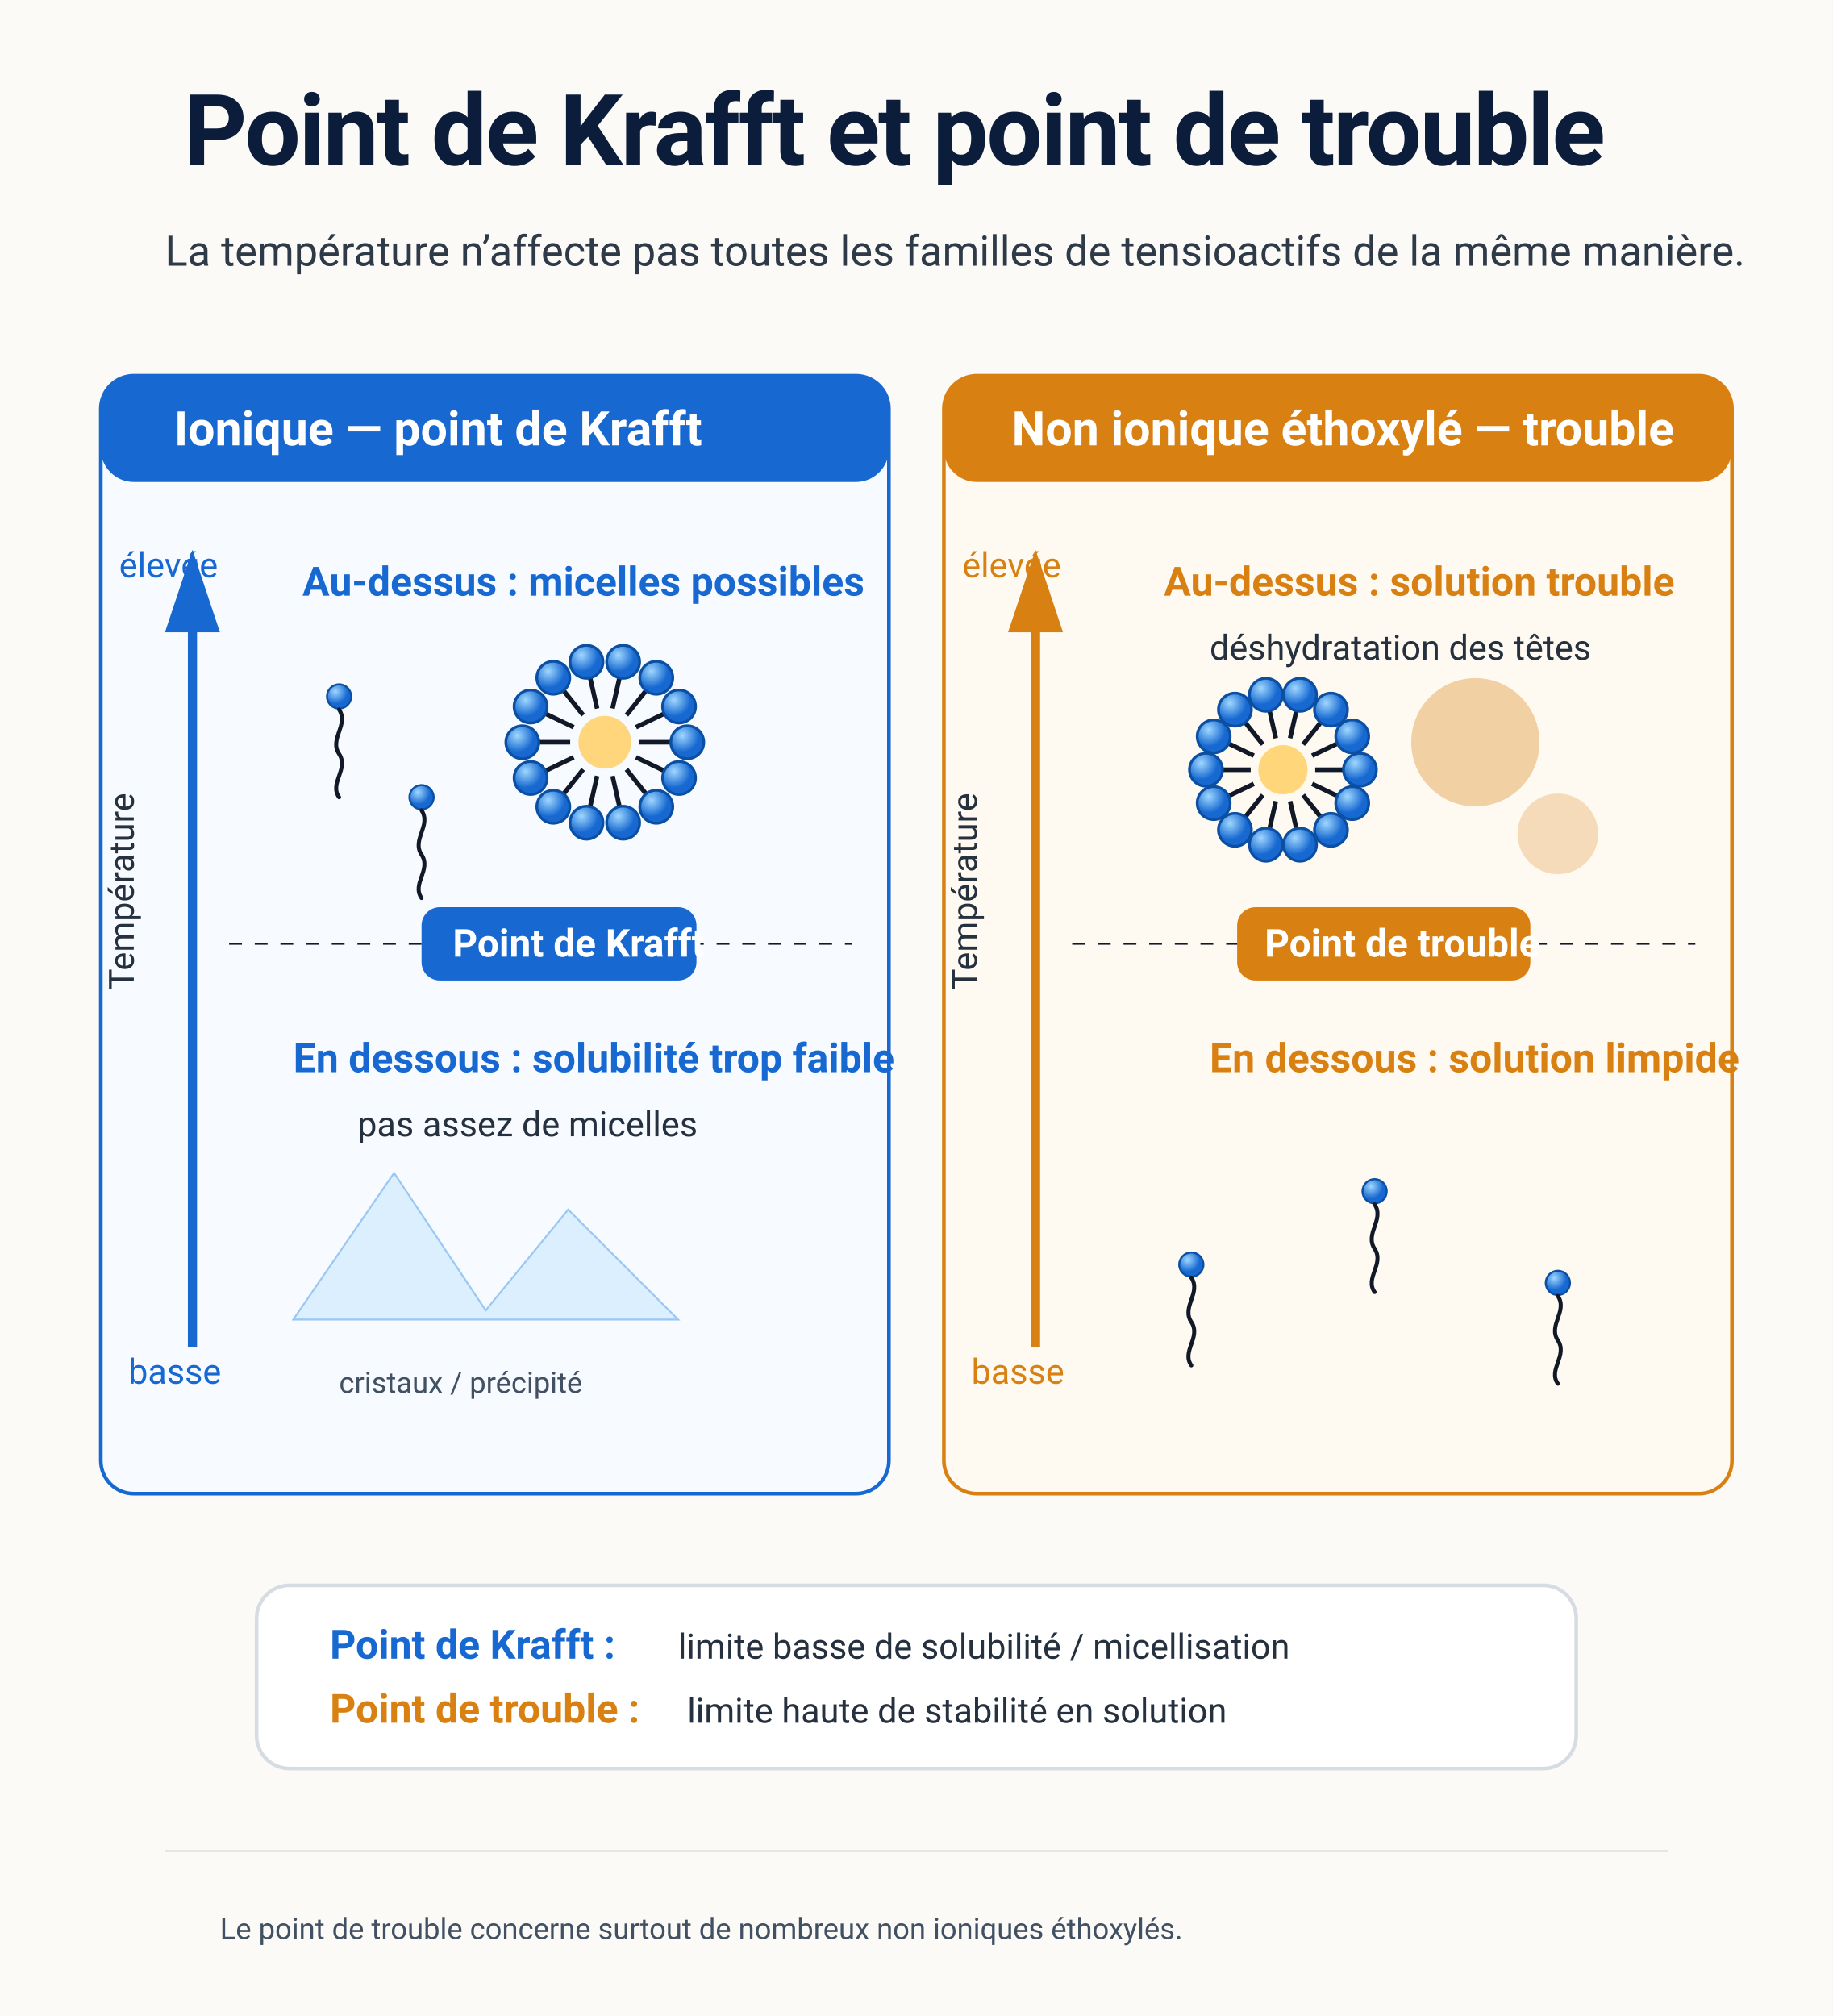
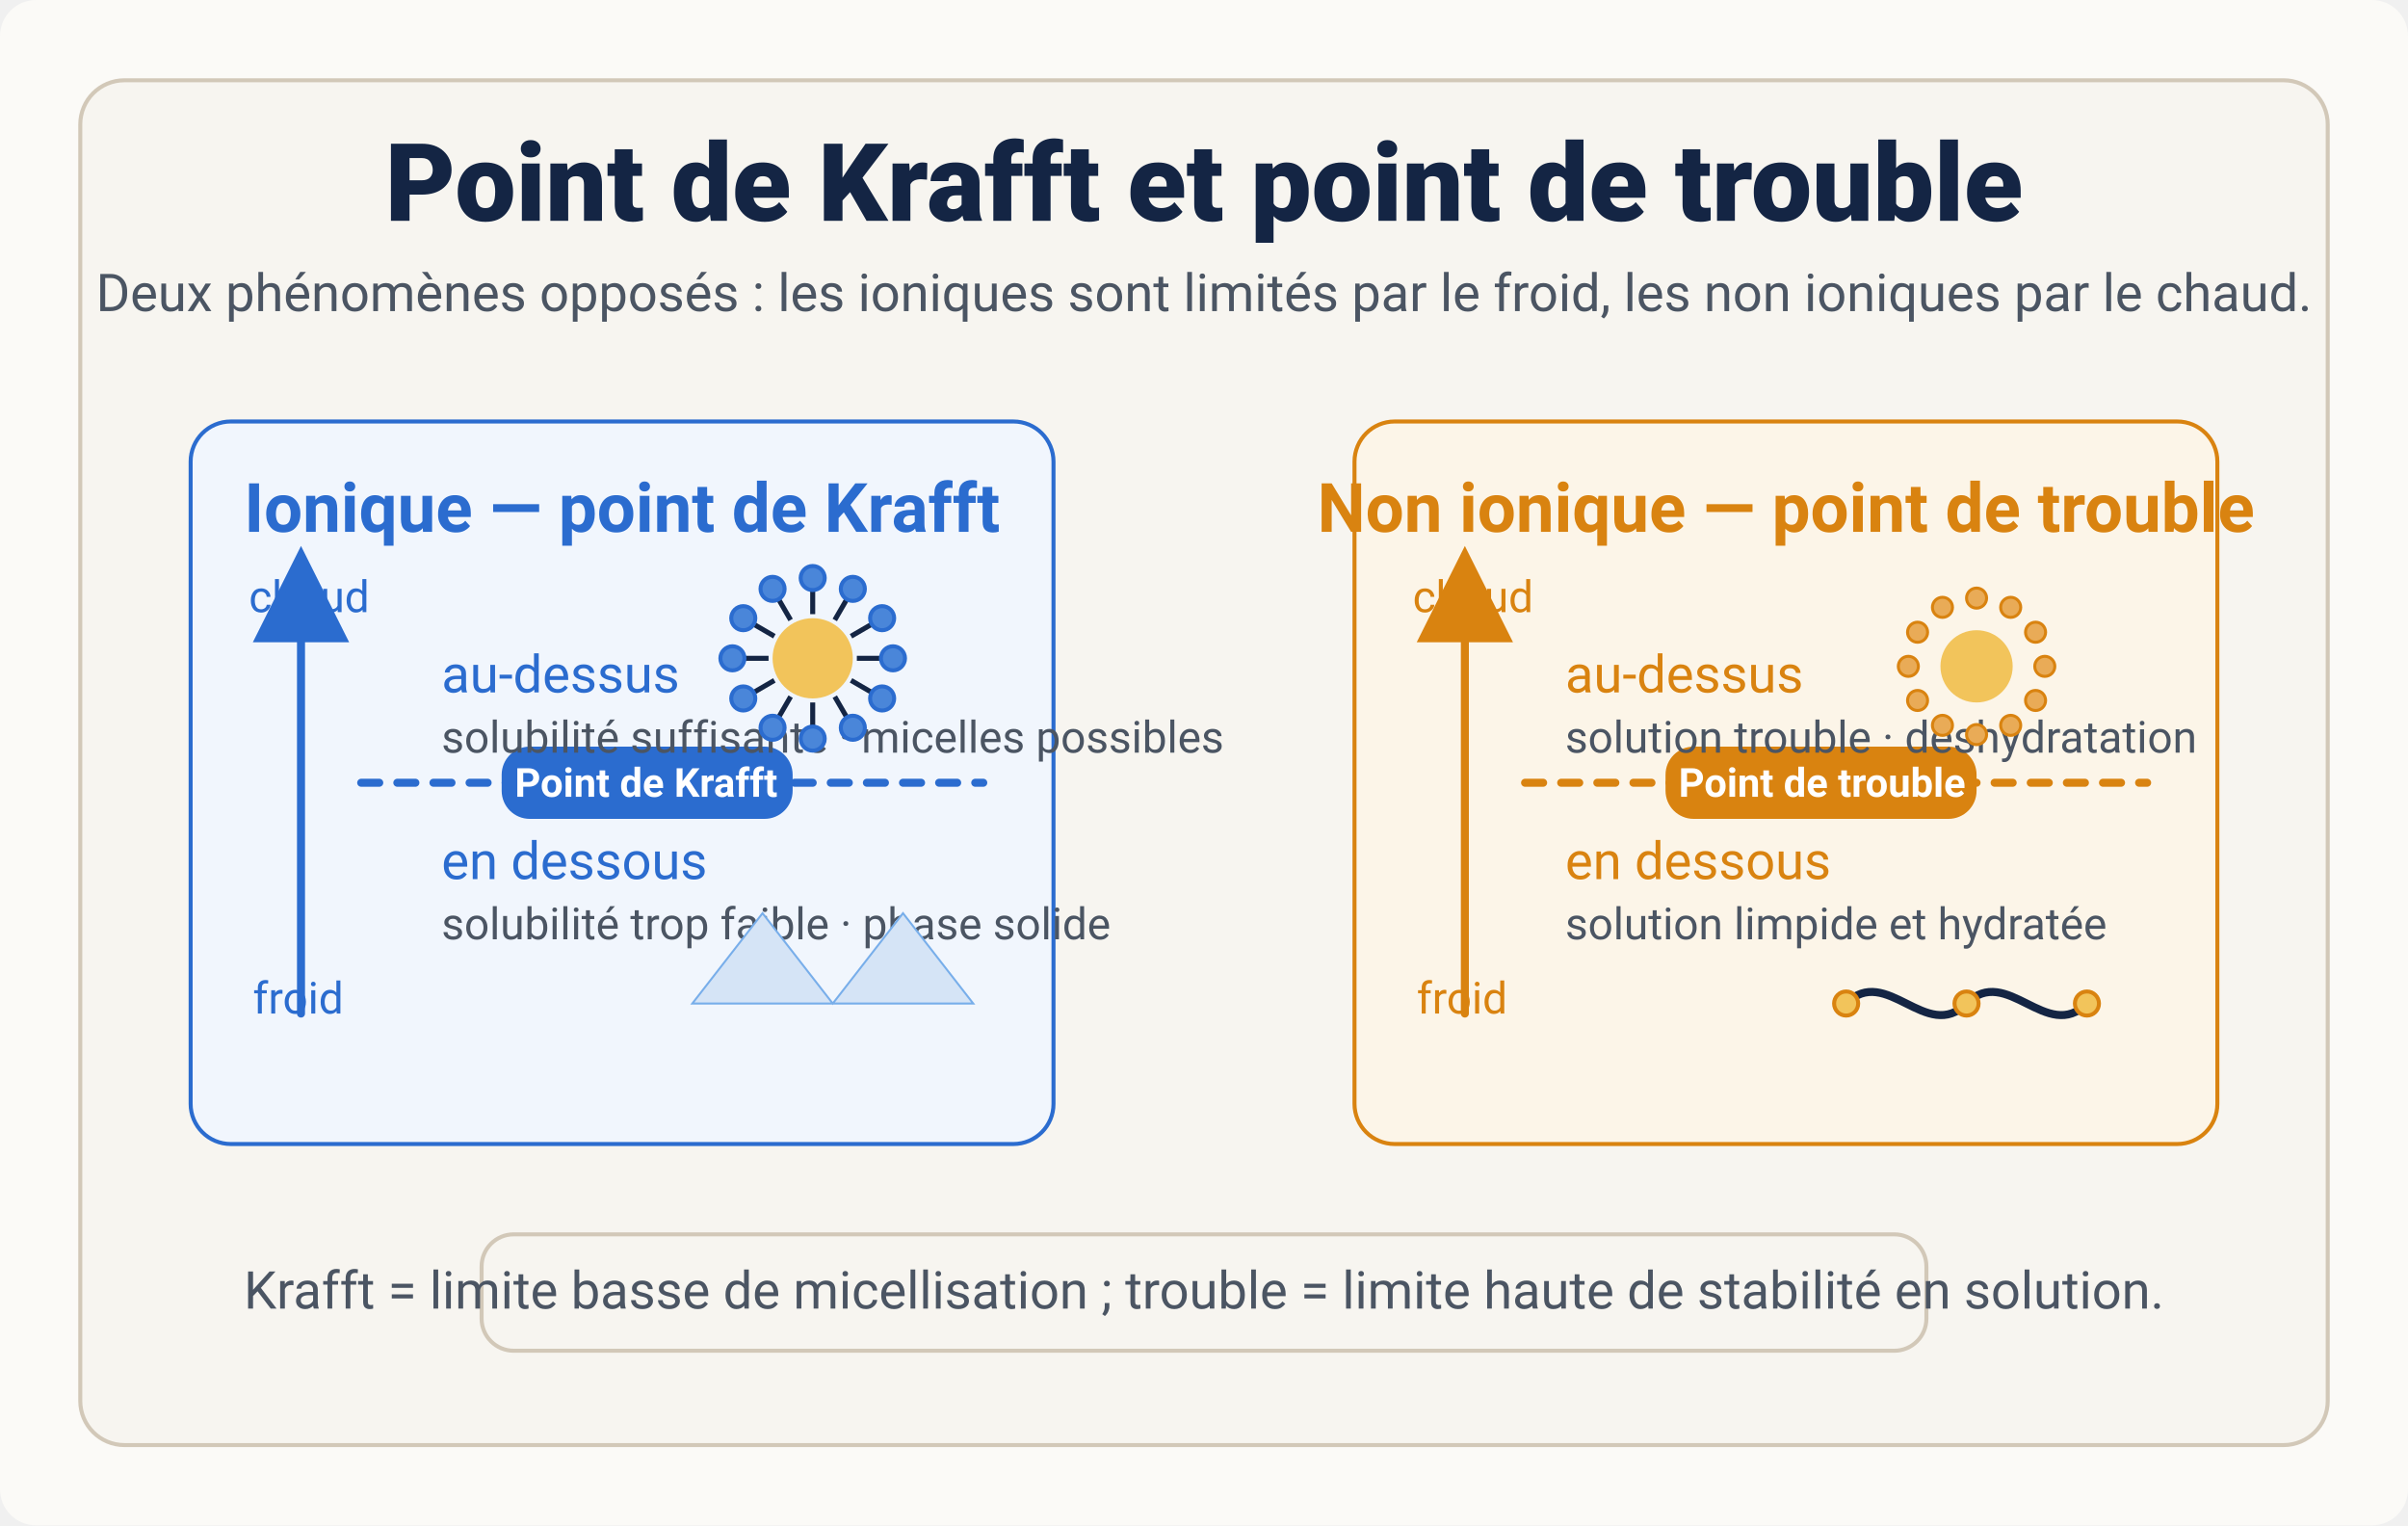
- <svg xmlns="http://www.w3.org/2000/svg" width="1000" height="1100" viewBox="0 0 1000 1100" role="img" aria-labelledby="title desc">
+ <svg xmlns="http://www.w3.org/2000/svg" width="1200" height="760" viewBox="0 0 1200 760">
+   <style>
+   .bg { fill:#FBFAF7; }
+   .panel { fill:#F7F5F0; stroke:#D2C8B8; stroke-width:2; }
+   .panelBlue { fill:#F1F6FD; stroke:#2B6CCF; stroke-width:2; }
+   .panelOrange { fill:#FCF5E8; stroke:#D98310; stroke-width:2; }
+   .panelGreen { fill:#EFF7F1; stroke:#2C7A48; stroke-width:2; }
+   .ink { fill:#142544; font-family:Roboto,Arial,sans-serif; }
+   .muted { fill:#4B5563; font-family:Roboto,Arial,sans-serif; }
+   .small { font-size:22px; }
+   .body { font-size:26px; }
+   .h1 { font-size:54px; font-weight:800; }
+   .h2 { font-size:34px; font-weight:700; }
+   .h3 { font-size:30px; font-weight:700; }
+   .note { font-size:20px; }
+   .caption { font-size:24px; }
+   .blue { fill:#2B6CCF; }
+   .orange { fill:#D98310; }
+   .green { fill:#2C7A48; }
+   .darkstroke { stroke:#142544; stroke-width:4; fill:none; stroke-linecap:round; stroke-linejoin:round; }
+   .bluestroke { stroke:#2B6CCF; stroke-width:4; fill:none; stroke-linecap:round; stroke-linejoin:round; }
+   .orangestroke { stroke:#D98310; stroke-width:4; fill:none; stroke-linecap:round; stroke-linejoin:round; }
+   .redstroke { stroke:#D1495B; stroke-width:3.5; fill:none; stroke-linecap:round; stroke-linejoin:round; }
+   .dash { stroke-dasharray:9 9; }
+ </style>
  <defs>
-     <style>
- .title{font:700 54px Roboto,Arial,sans-serif;fill:#0b1d3a;letter-spacing:-1px}.subtitle{font:400 23px Roboto,Arial,sans-serif;fill:#2f3a49}.h2{font:700 34px Roboto,Arial,sans-serif;fill:#0b1d3a}.label{font:600 22px Roboto,Arial,sans-serif;fill:#0b1d3a}.small{font:400 19px Roboto,Arial,sans-serif;fill:#26313f}.tiny{font:400 16px Roboto,Arial,sans-serif;fill:#415063}.blue{fill:#1769d1}.orange{fill:#d88112}.green{fill:#237047}.purple{fill:#6a3aa8}.ink{fill:#111827}.muted{fill:#4b5563}.line{stroke:#d7dce3;stroke-width:2}.box{fill:#fff;stroke:#d7dce3;stroke-width:2}.info{fill:#f7fbff;stroke:#1769d1;stroke-width:2}.warn{fill:#fff9ed;stroke:#d88112;stroke-width:2}.water{fill:#dcefff;stroke:#68aee8;stroke-width:2}.oil{fill:#ffe1a3;stroke:#e0a144;stroke-width:2}.surface{fill:#e8e5dd;stroke:#b7b3a8;stroke-width:1}.tail{fill:none;stroke:#111827;stroke-width:4;stroke-linecap:round}.dash{stroke-dasharray:8 8}.mono{font:500 20px Roboto,Arial,sans-serif;fill:#111827}
- </style>
-     <radialGradient id="blueHead" cx="35%" cy="30%">
-       <stop offset="0" stop-color="#9fd7ff" />
-       <stop offset="1" stop-color="#1769d1" />
-     </radialGradient>
-     <radialGradient id="oilDrop" cx="35%" cy="30%">
-       <stop offset="0" stop-color="#ffe19a" />
-       <stop offset="1" stop-color="#d88112" />
-     </radialGradient>
-     <marker id="arrowBlue" markerWidth="10" markerHeight="10" refX="8" refY="3" orient="auto">
-       <path d="M0,0 L0,6 L9,3 z" fill="#1769d1" />
+     <marker id="arrow" markerWidth="12" markerHeight="12" refX="10" refY="6" orient="auto">
+       <path d="M0,0 L12,6 L0,12 z" fill="#142544" />
    </marker>
-     <marker id="arrowOrange" markerWidth="10" markerHeight="10" refX="8" refY="3" orient="auto">
-       <path d="M0,0 L0,6 L9,3 z" fill="#d88112" />
+     <marker id="blueArrow" markerWidth="12" markerHeight="12" refX="10" refY="6" orient="auto">
+       <path d="M0,0 L12,6 L0,12 z" fill="#2B6CCF" />
    </marker>
-     <marker id="arrowDark" markerWidth="10" markerHeight="10" refX="8" refY="3" orient="auto">
-       <path d="M0,0 L0,6 L9,3 z" fill="#111827" />
+     <marker id="orangeArrow" markerWidth="12" markerHeight="12" refX="10" refY="6" orient="auto">
+       <path d="M0,0 L12,6 L0,12 z" fill="#D98310" />
+     </marker>
+     <marker id="redArrow" markerWidth="10" markerHeight="10" refX="8" refY="5" orient="auto">
+       <path d="M0,0 L10,5 L0,10 z" fill="#D1495B" />
    </marker>
  </defs>
-   <rect width="100%" height="100%" fill="#fbfaf6" />
-   <text x="100" y="90" class="title">Point de Krafft et point de trouble</text>
-   <text x="90" y="145" class="subtitle">La température n’affecte pas toutes les familles de tensioactifs de la même manière.</text>
-   <rect x="55" y="205" width="430" height="610" rx="18" fill="#f7fbff" stroke="#1769d1" stroke-width="2" />
-   <rect x="55" y="205" width="430" height="58" rx="18" fill="#1769d1" />
-   <text x="95" y="243" font-size="26" font-weight="700" fill="white" font-family="Roboto,Arial,sans-serif">Ionique — point de Krafft</text>
-   <line x1="105" y1="735" x2="105" y2="305" stroke="#1769d1" stroke-width="5" marker-end="url(#arrowBlue)" />
-   <text x="65" y="315" class="small blue">élevée</text>
-   <text x="70" y="755" class="small blue">basse</text>
-   <text x="73" y="540" class="small" transform="rotate(-90 73 540)">Température</text>
-   <line x1="125" y1="515" x2="465" y2="515" stroke="#111827" stroke-dasharray="7 7" />
-   <rect x="230" y="495" width="150" height="40" rx="10" fill="#1769d1" />
-   <text x="247" y="522" font-size="21" font-weight="700" fill="white" font-family="Roboto,Arial,sans-serif">Point de Krafft</text>
-   <text x="165" y="325" class="label blue">Au-dessus : micelles possibles</text>
-   <g>
-     <circle cx="330" cy="405" r="14.4" fill="#ffd474" opacity=".95" />
-     <line x1="348.9" y1="405.0" x2="375.0" y2="405.0" stroke="#111827" stroke-width="2.5" />
-     <circle cx="375.0" cy="405.0" r="9" fill="url(#blueHead)" stroke="#0b4fa3" stroke-width="1.5" />
-     <line x1="347.0" y1="413.2" x2="370.5" y2="424.5" stroke="#111827" stroke-width="2.5" />
-     <circle cx="370.5" cy="424.5" r="9" fill="url(#blueHead)" stroke="#0b4fa3" stroke-width="1.5" />
-     <line x1="341.8" y1="419.8" x2="358.1" y2="440.2" stroke="#111827" stroke-width="2.5" />
-     <circle cx="358.1" cy="440.2" r="9" fill="url(#blueHead)" stroke="#0b4fa3" stroke-width="1.5" />
-     <line x1="334.2" y1="423.4" x2="340.0" y2="448.9" stroke="#111827" stroke-width="2.5" />
-     <circle cx="340.0" cy="448.9" r="9" fill="url(#blueHead)" stroke="#0b4fa3" stroke-width="1.5" />
-     <line x1="325.8" y1="423.4" x2="320.0" y2="448.9" stroke="#111827" stroke-width="2.5" />
-     <circle cx="320.0" cy="448.9" r="9" fill="url(#blueHead)" stroke="#0b4fa3" stroke-width="1.5" />
-     <line x1="318.2" y1="419.8" x2="301.9" y2="440.2" stroke="#111827" stroke-width="2.5" />
-     <circle cx="301.9" cy="440.2" r="9" fill="url(#blueHead)" stroke="#0b4fa3" stroke-width="1.5" />
-     <line x1="313.0" y1="413.2" x2="289.5" y2="424.5" stroke="#111827" stroke-width="2.5" />
-     <circle cx="289.5" cy="424.5" r="9" fill="url(#blueHead)" stroke="#0b4fa3" stroke-width="1.5" />
-     <line x1="311.1" y1="405.0" x2="285.0" y2="405.0" stroke="#111827" stroke-width="2.5" />
-     <circle cx="285.0" cy="405.0" r="9" fill="url(#blueHead)" stroke="#0b4fa3" stroke-width="1.5" />
-     <line x1="313.0" y1="396.8" x2="289.5" y2="385.5" stroke="#111827" stroke-width="2.5" />
-     <circle cx="289.5" cy="385.5" r="9" fill="url(#blueHead)" stroke="#0b4fa3" stroke-width="1.5" />
-     <line x1="318.2" y1="390.2" x2="301.9" y2="369.8" stroke="#111827" stroke-width="2.5" />
-     <circle cx="301.9" cy="369.8" r="9" fill="url(#blueHead)" stroke="#0b4fa3" stroke-width="1.5" />
-     <line x1="325.8" y1="386.6" x2="320.0" y2="361.1" stroke="#111827" stroke-width="2.5" />
-     <circle cx="320.0" cy="361.1" r="9" fill="url(#blueHead)" stroke="#0b4fa3" stroke-width="1.5" />
-     <line x1="334.2" y1="386.6" x2="340.0" y2="361.1" stroke="#111827" stroke-width="2.5" />
-     <circle cx="340.0" cy="361.1" r="9" fill="url(#blueHead)" stroke="#0b4fa3" stroke-width="1.5" />
-     <line x1="341.8" y1="390.2" x2="358.1" y2="369.8" stroke="#111827" stroke-width="2.5" />
-     <circle cx="358.1" cy="369.8" r="9" fill="url(#blueHead)" stroke="#0b4fa3" stroke-width="1.5" />
-     <line x1="347.0" y1="396.8" x2="370.5" y2="385.5" stroke="#111827" stroke-width="2.5" />
-     <circle cx="370.5" cy="385.5" r="9" fill="url(#blueHead)" stroke="#0b4fa3" stroke-width="1.5" />
-   </g>
-   <g transform="translate(185 380) scale(0.55)">
-     <circle cx="0" cy="0" r="12" fill="url(#blueHead)" stroke="#0b4fa3" stroke-width="2" />
-     <path d="M0 13 C10 28 -10 42 0 57 C10 72 -10 86 0 100" class="tail" stroke-width="3" />
-   </g>
-   <g transform="translate(230 435) scale(0.55)">
-     <circle cx="0" cy="0" r="12" fill="url(#blueHead)" stroke="#0b4fa3" stroke-width="2" />
-     <path d="M0 13 C10 28 -10 42 0 57 C10 72 -10 86 0 100" class="tail" stroke-width="3" />
-   </g>
-   <text x="160" y="585" class="label blue">En dessous : solubilité trop faible</text>
-   <text x="195" y="620" class="small">pas assez de micelles</text>
-   <path d="M160 720 l55 -80 l50 75 l45 -55 l60 60 z" fill="#dcefff" stroke="#9bc7f2" />
-   <text x="185" y="760" class="tiny">cristaux / précipité</text>
-   <rect x="515" y="205" width="430" height="610" rx="18" fill="#fffaf1" stroke="#d88112" stroke-width="2" />
-   <rect x="515" y="205" width="430" height="58" rx="18" fill="#d88112" />
-   <text x="552" y="243" font-size="26" font-weight="700" fill="white" font-family="Roboto,Arial,sans-serif">Non ionique éthoxylé — trouble</text>
-   <line x1="565" y1="735" x2="565" y2="305" stroke="#d88112" stroke-width="5" marker-end="url(#arrowOrange)" />
-   <text x="525" y="315" class="small orange">élevée</text>
-   <text x="530" y="755" class="small orange">basse</text>
-   <text x="533" y="540" class="small" transform="rotate(-90 533 540)">Température</text>
-   <line x1="585" y1="515" x2="925" y2="515" stroke="#111827" stroke-dasharray="7 7" />
-   <rect x="675" y="495" width="160" height="40" rx="10" fill="#d88112" />
-   <text x="690" y="522" font-size="21" font-weight="700" fill="white" font-family="Roboto,Arial,sans-serif">Point de trouble</text>
-   <text x="635" y="325" class="label orange">Au-dessus : solution trouble</text>
-   <text x="660" y="360" class="small">déshydratation des têtes</text>
-   <g>
-     <circle cx="700" cy="420" r="13.44" fill="#ffd474" opacity=".95" />
-     <line x1="717.6" y1="420.0" x2="742.0" y2="420.0" stroke="#111827" stroke-width="2.5" />
-     <circle cx="742.0" cy="420.0" r="9" fill="url(#blueHead)" stroke="#0b4fa3" stroke-width="1.5" />
-     <line x1="715.9" y1="427.7" x2="737.8" y2="438.2" stroke="#111827" stroke-width="2.5" />
-     <circle cx="737.8" cy="438.2" r="9" fill="url(#blueHead)" stroke="#0b4fa3" stroke-width="1.5" />
-     <line x1="711.0" y1="433.8" x2="726.2" y2="452.8" stroke="#111827" stroke-width="2.5" />
-     <circle cx="726.2" cy="452.8" r="9" fill="url(#blueHead)" stroke="#0b4fa3" stroke-width="1.5" />
-     <line x1="703.9" y1="437.2" x2="709.3" y2="460.9" stroke="#111827" stroke-width="2.5" />
-     <circle cx="709.3" cy="460.9" r="9" fill="url(#blueHead)" stroke="#0b4fa3" stroke-width="1.5" />
-     <line x1="696.1" y1="437.2" x2="690.7" y2="460.9" stroke="#111827" stroke-width="2.5" />
-     <circle cx="690.7" cy="460.9" r="9" fill="url(#blueHead)" stroke="#0b4fa3" stroke-width="1.5" />
-     <line x1="689.0" y1="433.8" x2="673.8" y2="452.8" stroke="#111827" stroke-width="2.5" />
-     <circle cx="673.8" cy="452.8" r="9" fill="url(#blueHead)" stroke="#0b4fa3" stroke-width="1.5" />
-     <line x1="684.1" y1="427.7" x2="662.2" y2="438.2" stroke="#111827" stroke-width="2.5" />
-     <circle cx="662.2" cy="438.2" r="9" fill="url(#blueHead)" stroke="#0b4fa3" stroke-width="1.5" />
-     <line x1="682.4" y1="420.0" x2="658.0" y2="420.0" stroke="#111827" stroke-width="2.5" />
-     <circle cx="658.0" cy="420.0" r="9" fill="url(#blueHead)" stroke="#0b4fa3" stroke-width="1.5" />
-     <line x1="684.1" y1="412.3" x2="662.2" y2="401.8" stroke="#111827" stroke-width="2.5" />
-     <circle cx="662.2" cy="401.8" r="9" fill="url(#blueHead)" stroke="#0b4fa3" stroke-width="1.5" />
-     <line x1="689.0" y1="406.2" x2="673.8" y2="387.2" stroke="#111827" stroke-width="2.5" />
-     <circle cx="673.8" cy="387.2" r="9" fill="url(#blueHead)" stroke="#0b4fa3" stroke-width="1.5" />
-     <line x1="696.1" y1="402.8" x2="690.7" y2="379.1" stroke="#111827" stroke-width="2.5" />
-     <circle cx="690.7" cy="379.1" r="9" fill="url(#blueHead)" stroke="#0b4fa3" stroke-width="1.5" />
-     <line x1="703.9" y1="402.8" x2="709.3" y2="379.1" stroke="#111827" stroke-width="2.5" />
-     <circle cx="709.3" cy="379.1" r="9" fill="url(#blueHead)" stroke="#0b4fa3" stroke-width="1.5" />
-     <line x1="711.0" y1="406.2" x2="726.2" y2="387.2" stroke="#111827" stroke-width="2.5" />
-     <circle cx="726.2" cy="387.2" r="9" fill="url(#blueHead)" stroke="#0b4fa3" stroke-width="1.5" />
-     <line x1="715.9" y1="412.3" x2="737.8" y2="401.8" stroke="#111827" stroke-width="2.5" />
-     <circle cx="737.8" cy="401.8" r="9" fill="url(#blueHead)" stroke="#0b4fa3" stroke-width="1.5" />
-   </g>
-   <circle cx="805" cy="405" r="35" fill="#d88112" opacity=".35" />
-   <circle cx="850" cy="455" r="22" fill="#d88112" opacity=".25" />
-   <text x="660" y="585" class="label orange">En dessous : solution limpide</text>
-   <g transform="translate(650 690) scale(0.55)">
-     <circle cx="0" cy="0" r="12" fill="url(#blueHead)" stroke="#0b4fa3" stroke-width="2" />
-     <path d="M0 13 C10 28 -10 42 0 57 C10 72 -10 86 0 100" class="tail" stroke-width="3" />
-   </g>
-   <g transform="translate(750 650) scale(0.55)">
-     <circle cx="0" cy="0" r="12" fill="url(#blueHead)" stroke="#0b4fa3" stroke-width="2" />
-     <path d="M0 13 C10 28 -10 42 0 57 C10 72 -10 86 0 100" class="tail" stroke-width="3" />
-   </g>
-   <g transform="translate(850 700) scale(0.55)">
-     <circle cx="0" cy="0" r="12" fill="url(#blueHead)" stroke="#0b4fa3" stroke-width="2" />
-     <path d="M0 13 C10 28 -10 42 0 57 C10 72 -10 86 0 100" class="tail" stroke-width="3" />
-   </g>
-   <rect x="140" y="865" width="720" height="100" rx="18" class="box" />
-   <text x="180" y="905" class="label blue">Point de Krafft :</text>
-   <text x="370" y="905" class="small">limite basse de solubilité / micellisation</text>
-   <text x="180" y="940" class="label orange">Point de trouble :</text>
-   <text x="375" y="940" class="small">limite haute de stabilité en solution</text>
-   <line x1="90" y1="1010" x2="910" y2="1010" stroke="#d7dce3" />
-   <text x="120" y="1058" class="tiny">Le point de trouble concerne surtout de nombreux non ioniques éthoxylés.</text>
+   <rect class="bg" x="0" y="0" width="1200" height="760" rx="18" />
+   <rect class="panel" x="40" y="40" width="1120" height="680" rx="22" />
+   <text class="ink h1" x="600" y="110" text-anchor="middle">Point de Krafft et point de trouble</text>
+   <text class="muted body" x="600" y="155" text-anchor="middle">Deux phénomènes opposés : les ioniques sont limités par le froid, les non ioniques par le chaud.</text>
+   <rect class="panelBlue" x="95" y="210" width="430" height="360" rx="20" />
+   <text class="ink h2 blue" x="310" y="265" text-anchor="middle">Ionique — point de Krafft</text>
+   <line x1="150" y1="505" x2="150" y2="280" class="bluestroke" marker-end="url(#blueArrow)" />
+   <text class="muted small blue" x="124" y="305">chaud</text>
+   <text class="muted small blue" x="126" y="505">froid</text>
+   <line x1="180" y1="390" x2="490" y2="390" class="bluestroke dash" />
+   <rect x="250" y="372" width="145" height="36" rx="14" fill="#2B6CCF" />
+   <text x="322" y="397" text-anchor="middle" fill="white" font-family="Roboto,Arial,sans-serif" font-size="20" font-weight="700">Point de Krafft</text>
+   <text class="ink body blue" x="220" y="345">au-dessus</text>
+   <text class="muted small" x="220" y="375">solubilité suffisante · micelles possibles</text>
+   <text class="ink body blue" x="220" y="438">en dessous</text>
+   <text class="muted small" x="220" y="468">solubilité trop faible · phase solide</text>
+   <circle cx="405" cy="328" r="20" fill="#F2C45B" />
+   <line x1="427.0" y1="328.0" x2="445.0" y2="328.0" stroke="#142544" stroke-width="2.5" />
+   <circle cx="445.0" cy="328.0" r="6" fill="#4A86D9" stroke="#2B6CCF" stroke-width="2" />
+   <line x1="424.1" y1="339.0" x2="439.6" y2="348.0" stroke="#142544" stroke-width="2.5" />
+   <circle cx="439.6" cy="348.0" r="6" fill="#4A86D9" stroke="#2B6CCF" stroke-width="2" />
+   <line x1="416.0" y1="347.1" x2="425.0" y2="362.6" stroke="#142544" stroke-width="2.5" />
+   <circle cx="425.0" cy="362.6" r="6" fill="#4A86D9" stroke="#2B6CCF" stroke-width="2" />
+   <line x1="405.0" y1="350.0" x2="405.0" y2="368.0" stroke="#142544" stroke-width="2.5" />
+   <circle cx="405.0" cy="368.0" r="6" fill="#4A86D9" stroke="#2B6CCF" stroke-width="2" />
+   <line x1="394.0" y1="347.1" x2="385.0" y2="362.6" stroke="#142544" stroke-width="2.5" />
+   <circle cx="385.0" cy="362.6" r="6" fill="#4A86D9" stroke="#2B6CCF" stroke-width="2" />
+   <line x1="385.9" y1="339.0" x2="370.4" y2="348.0" stroke="#142544" stroke-width="2.5" />
+   <circle cx="370.4" cy="348.0" r="6" fill="#4A86D9" stroke="#2B6CCF" stroke-width="2" />
+   <line x1="383.0" y1="328.0" x2="365.0" y2="328.0" stroke="#142544" stroke-width="2.5" />
+   <circle cx="365.0" cy="328.0" r="6" fill="#4A86D9" stroke="#2B6CCF" stroke-width="2" />
+   <line x1="385.9" y1="317.0" x2="370.4" y2="308.0" stroke="#142544" stroke-width="2.5" />
+   <circle cx="370.4" cy="308.0" r="6" fill="#4A86D9" stroke="#2B6CCF" stroke-width="2" />
+   <line x1="394.0" y1="308.9" x2="385.0" y2="293.4" stroke="#142544" stroke-width="2.5" />
+   <circle cx="385.0" cy="293.4" r="6" fill="#4A86D9" stroke="#2B6CCF" stroke-width="2" />
+   <line x1="405.0" y1="306.0" x2="405.0" y2="288.0" stroke="#142544" stroke-width="2.5" />
+   <circle cx="405.0" cy="288.0" r="6" fill="#4A86D9" stroke="#2B6CCF" stroke-width="2" />
+   <line x1="416.0" y1="308.9" x2="425.0" y2="293.4" stroke="#142544" stroke-width="2.5" />
+   <circle cx="425.0" cy="293.4" r="6" fill="#4A86D9" stroke="#2B6CCF" stroke-width="2" />
+   <line x1="424.1" y1="317.0" x2="439.6" y2="308.0" stroke="#142544" stroke-width="2.5" />
+   <circle cx="439.6" cy="308.0" r="6" fill="#4A86D9" stroke="#2B6CCF" stroke-width="2" />
+   <path d="M345 500 L380 455 L415 500 L450 455 L485 500 Z" fill="#D5E4F6" stroke="#78AEEA" />
+   <rect class="panelOrange" x="675" y="210" width="430" height="360" rx="20" />
+   <text class="ink h2 orange" x="890" y="265" text-anchor="middle">Non ionique — point de trouble</text>
+   <line x1="730" y1="505" x2="730" y2="280" class="orangestroke" marker-end="url(#orangeArrow)" />
+   <text class="muted small orange" x="704" y="305">chaud</text>
+   <text class="muted small orange" x="706" y="505">froid</text>
+   <line x1="760" y1="390" x2="1070" y2="390" class="orangestroke dash" />
+   <rect x="830" y="372" width="155" height="36" rx="14" fill="#D98310" />
+   <text x="908" y="397" text-anchor="middle" fill="white" font-family="Roboto,Arial,sans-serif" font-size="20" font-weight="700">Point de trouble</text>
+   <text class="ink body orange" x="780" y="345">au-dessus</text>
+   <text class="muted small" x="780" y="375">solution trouble · déshydratation</text>
+   <text class="ink body orange" x="780" y="438">en dessous</text>
+   <text class="muted small" x="780" y="468">solution limpide et hydratée</text>
+   <path d="M920 500 C940 480, 960 520, 980 500 S1020 520, 1040 500" class="darkstroke" />
+   <circle cx="920" cy="500" r="6" fill="#F2C45B" stroke="#D98310" stroke-width="2" />
+   <circle cx="980" cy="500" r="6" fill="#F2C45B" stroke="#D98310" stroke-width="2" />
+   <circle cx="1040" cy="500" r="6" fill="#F2C45B" stroke="#D98310" stroke-width="2" />
+   <circle cx="985" cy="332" r="18" fill="#F2C45B" />
+   <circle cx="1019.0" cy="332.0" r="5" fill="#E9AB57" stroke="#D98310" stroke-width="1.5" />
+   <circle cx="1014.4" cy="349.0" r="5" fill="#E9AB57" stroke="#D98310" stroke-width="1.5" />
+   <circle cx="1002.0" cy="361.4" r="5" fill="#E9AB57" stroke="#D98310" stroke-width="1.5" />
+   <circle cx="985.0" cy="366.0" r="5" fill="#E9AB57" stroke="#D98310" stroke-width="1.5" />
+   <circle cx="968.0" cy="361.4" r="5" fill="#E9AB57" stroke="#D98310" stroke-width="1.5" />
+   <circle cx="955.6" cy="349.0" r="5" fill="#E9AB57" stroke="#D98310" stroke-width="1.5" />
+   <circle cx="951.0" cy="332.0" r="5" fill="#E9AB57" stroke="#D98310" stroke-width="1.5" />
+   <circle cx="955.6" cy="315.0" r="5" fill="#E9AB57" stroke="#D98310" stroke-width="1.5" />
+   <circle cx="968.0" cy="302.6" r="5" fill="#E9AB57" stroke="#D98310" stroke-width="1.5" />
+   <circle cx="985.0" cy="298.0" r="5" fill="#E9AB57" stroke="#D98310" stroke-width="1.5" />
+   <circle cx="1002.0" cy="302.6" r="5" fill="#E9AB57" stroke="#D98310" stroke-width="1.5" />
+   <circle cx="1014.4" cy="315.0" r="5" fill="#E9AB57" stroke="#D98310" stroke-width="1.5" />
+   <rect class="panel" x="240" y="615" width="720" height="58" rx="16" />
+   <text class="muted body" x="600" y="652" text-anchor="middle">Krafft = limite basse de micellisation ; trouble = limite haute de stabilité en solution.</text>
</svg>
